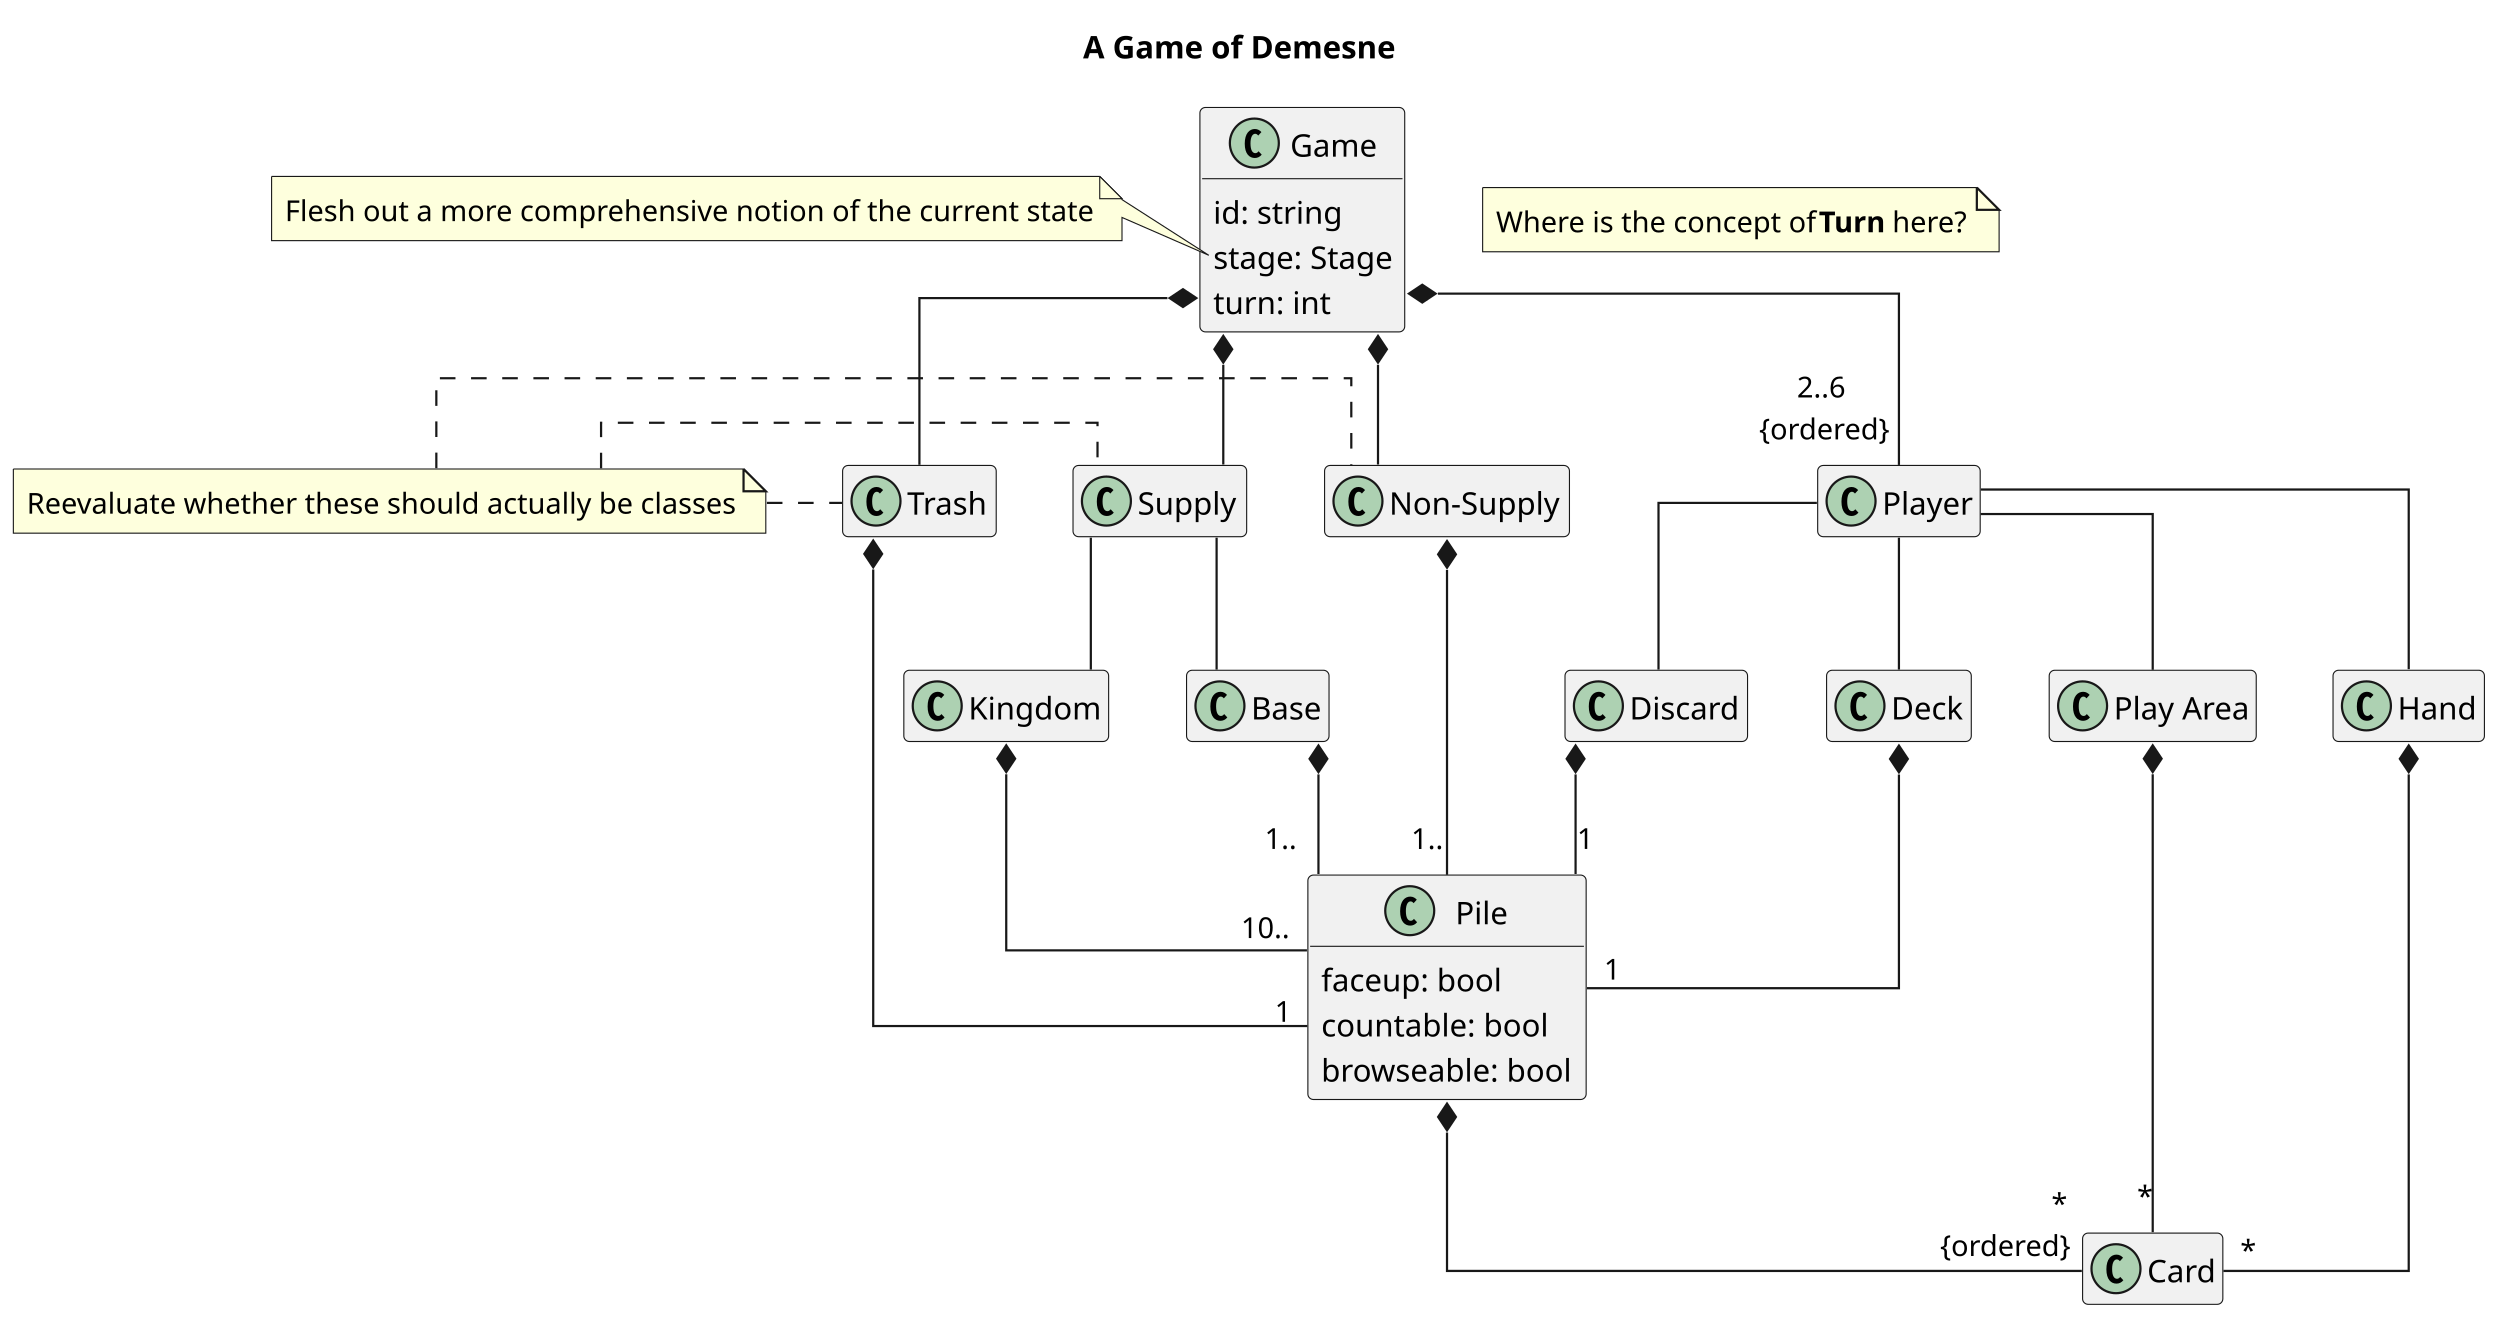
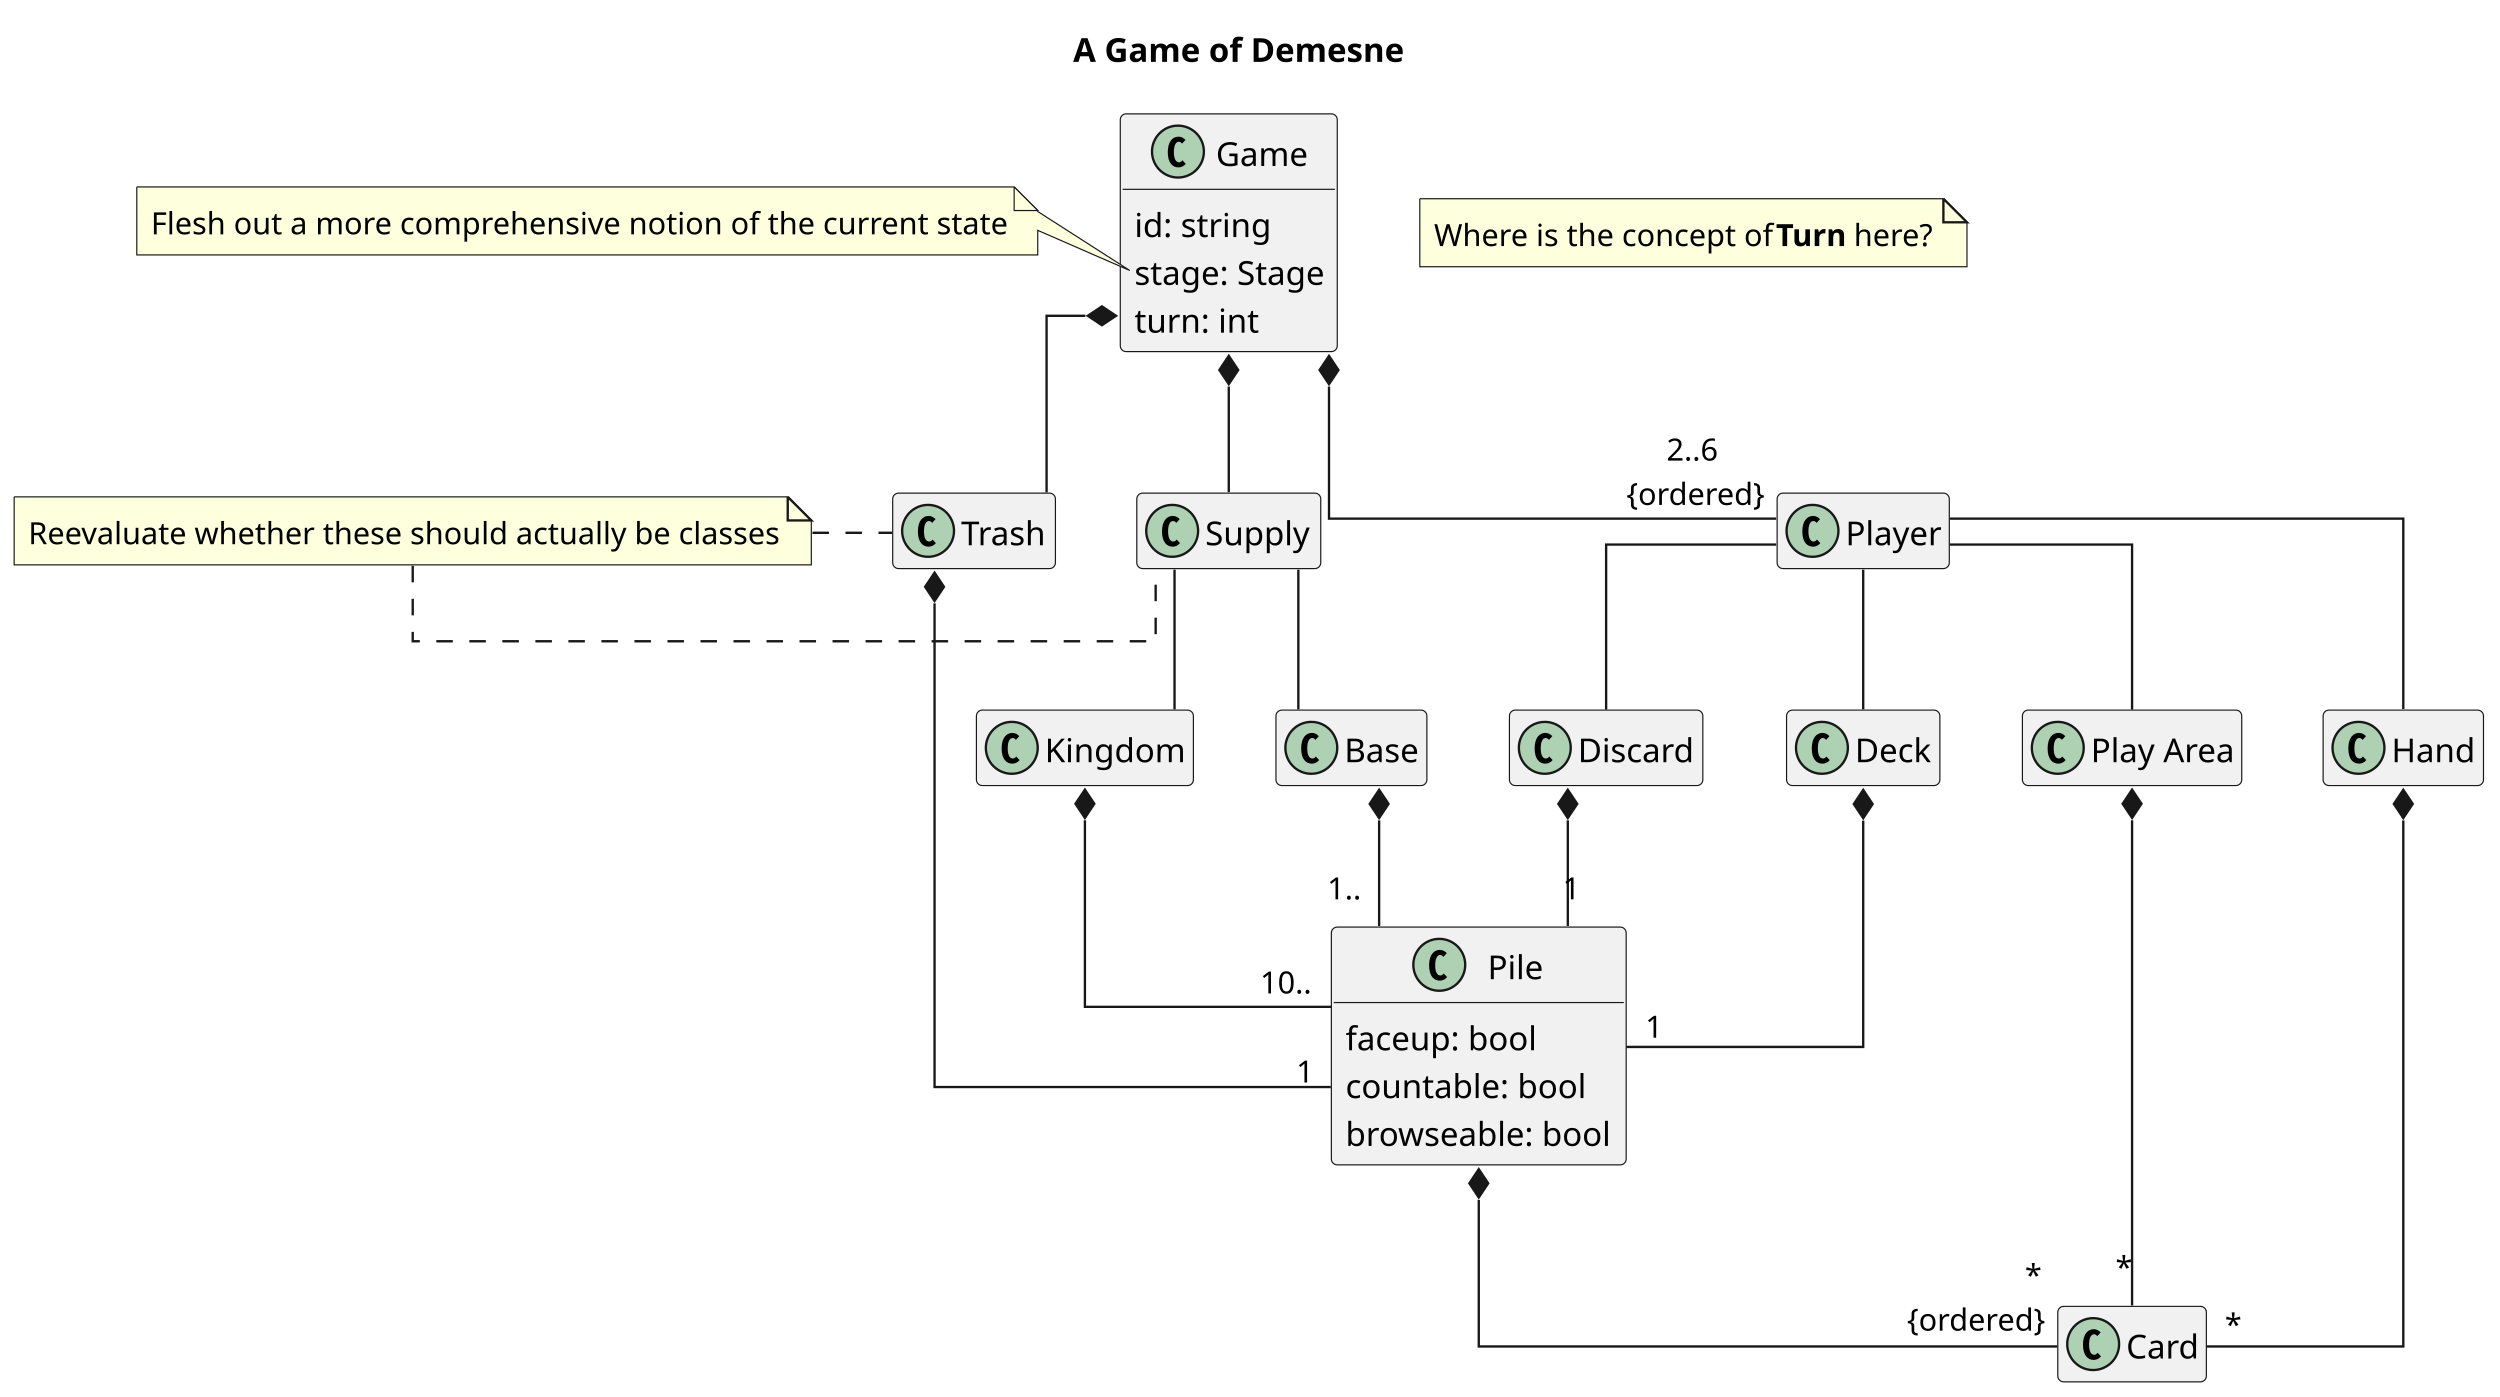
- <svg xmlns="http://www.w3.org/2000/svg" contentStyleType="text/css" height="592px" preserveAspectRatio="none" style="width:1123px;height:592px;background:#FFFFFF;" version="1.1" viewBox="0 0 1123 592" width="1123px" zoomAndPan="magnify">
+ <svg xmlns="http://www.w3.org/2000/svg" contentStyleType="text/css" height="592px" preserveAspectRatio="none" style="width:1060px;height:592px;background:#FFFFFF;" version="1.1" viewBox="0 0 1060 592" width="1060px" zoomAndPan="magnify">
  <defs />
  <g>
-     <text fill="#000000" font-family="sans-serif" font-size="14" font-weight="bold" lengthAdjust="spacing" textLength="136" x="486.5" y="26.24">A Game of Demesne</text>
+     <text fill="#000000" font-family="sans-serif" font-size="14" font-weight="bold" lengthAdjust="spacing" textLength="136" x="455" y="26.24">A Game of Demesne</text>
    <g id="elem_TurnNote">
-       <path d="M666,84.262 L666,113.086 L898,113.086 L898,94.262 L888,84.262 L666,84.262 " fill="#FEFFDD" style="stroke:#181818;stroke-width:0.5;" />
-       <path d="M888,84.262 L888,94.262 L898,94.262 L888,84.262 " fill="#FEFFDD" style="stroke:#181818;stroke-width:1.0;" />
-       <text fill="#000000" font-family="sans-serif" font-size="13" lengthAdjust="spacing" textLength="142" x="672" y="104.342">Where is the concept of</text>
-       <text fill="#000000" font-family="sans-serif" font-size="13" font-weight="bold" lengthAdjust="spacing" textLength="30" x="817" y="104.342">Turn</text>
-       <text fill="#000000" font-family="sans-serif" font-size="13" lengthAdjust="spacing" textLength="33" x="850" y="104.342">here?</text>
+       <path d="M602,84.262 L602,113.086 L834,113.086 L834,94.262 L824,84.262 L602,84.262 " fill="#FEFFDD" style="stroke:#181818;stroke-width:0.5;" />
+       <path d="M824,84.262 L824,94.262 L834,94.262 L824,84.262 " fill="#FEFFDD" style="stroke:#181818;stroke-width:1.0;" />
+       <text fill="#000000" font-family="sans-serif" font-size="13" lengthAdjust="spacing" textLength="142" x="608" y="104.342">Where is the concept of</text>
+       <text fill="#000000" font-family="sans-serif" font-size="13" font-weight="bold" lengthAdjust="spacing" textLength="30" x="753" y="104.342">Turn</text>
+       <text fill="#000000" font-family="sans-serif" font-size="13" lengthAdjust="spacing" textLength="33" x="786" y="104.342">here?</text>
    </g>
    <g id="elem_ClassNote">
      <path d="M6,210.672 L6,239.496 L344,239.496 L344,220.672 L334,210.672 L6,210.672 " fill="#FEFFDD" style="stroke:#181818;stroke-width:0.5;" />
      <path d="M334,210.672 L334,220.672 L344,220.672 L334,210.672 " fill="#FEFFDD" style="stroke:#181818;stroke-width:1.0;" />
      <text fill="#000000" font-family="sans-serif" font-size="13" lengthAdjust="spacing" textLength="317" x="12" y="230.752">Reevaluate whether these should actually be classes</text>
    </g>
    <g id="elem_Game">
-       <rect codeLine="9" fill="#F1F1F1" height="100.816" id="Game" rx="2.5" ry="2.5" style="stroke:#181818;stroke-width:0.5;" width="92" x="539" y="48.272" />
-       <ellipse cx="563.45" cy="64.272" fill="#ADD1B2" rx="11" ry="11" style="stroke:#181818;stroke-width:1.0;" />
-       <path d="M563.684,70.975 C564.841,70.975 565.934,70.491 566.763,69.459 L565.341,67.944 C564.95,68.491 564.481,68.803 563.919,68.803 C562.731,68.803 561.716,67.662 561.716,64.428 C561.716,61.272 562.778,60.1 563.809,60.1 C564.403,60.1 564.778,60.397 565.2,60.897 L566.622,59.334 C565.95,58.584 564.981,57.944 563.7,57.944 C561.278,57.944 559.138,59.913 559.138,64.537 C559.138,69.178 561.278,70.975 563.684,70.975 Z " fill="#000000" />
-       <text fill="#000000" font-family="sans-serif" font-size="14" lengthAdjust="spacing" textLength="39" x="579.55" y="70.376">Game</text>
-       <line style="stroke:#181818;stroke-width:0.5;" x1="540" x2="630" y1="80.272" y2="80.272" />
-       <text fill="#000000" font-family="sans-serif" font-size="14" lengthAdjust="spacing" textLength="58" x="545" y="100.512">id: string</text>
-       <text fill="#000000" font-family="sans-serif" font-size="14" lengthAdjust="spacing" textLength="80" x="545" y="120.784">stage: Stage</text>
-       <text fill="#000000" font-family="sans-serif" font-size="14" lengthAdjust="spacing" textLength="53" x="545" y="141.056">turn: int</text>
+       <rect codeLine="9" fill="#F1F1F1" height="100.816" id="Game" rx="2.5" ry="2.5" style="stroke:#181818;stroke-width:0.5;" width="92" x="475" y="48.272" />
+       <ellipse cx="499.45" cy="64.272" fill="#ADD1B2" rx="11" ry="11" style="stroke:#181818;stroke-width:1.0;" />
+       <path d="M499.684,70.975 C500.841,70.975 501.934,70.491 502.762,69.459 L501.341,67.944 C500.95,68.491 500.481,68.803 499.919,68.803 C498.731,68.803 497.716,67.662 497.716,64.428 C497.716,61.272 498.778,60.1 499.809,60.1 C500.403,60.1 500.778,60.397 501.2,60.897 L502.622,59.334 C501.95,58.584 500.981,57.944 499.7,57.944 C497.278,57.944 495.137,59.913 495.137,64.537 C495.137,69.178 497.278,70.975 499.684,70.975 Z " fill="#000000" />
+       <text fill="#000000" font-family="sans-serif" font-size="14" lengthAdjust="spacing" textLength="39" x="515.55" y="70.376">Game</text>
+       <line style="stroke:#181818;stroke-width:0.5;" x1="476" x2="566" y1="80.272" y2="80.272" />
+       <text fill="#000000" font-family="sans-serif" font-size="14" lengthAdjust="spacing" textLength="58" x="481" y="100.512">id: string</text>
+       <text fill="#000000" font-family="sans-serif" font-size="14" lengthAdjust="spacing" textLength="80" x="481" y="120.784">stage: Stage</text>
+       <text fill="#000000" font-family="sans-serif" font-size="14" lengthAdjust="spacing" textLength="53" x="481" y="141.056">turn: int</text>
    </g>
    <g id="elem_Player">
-       <rect codeLine="15" fill="#F1F1F1" height="32" id="Player" rx="2.5" ry="2.5" style="stroke:#181818;stroke-width:0.5;" width="73" x="816.5" y="209.082" />
-       <ellipse cx="831.5" cy="225.082" fill="#ADD1B2" rx="11" ry="11" style="stroke:#181818;stroke-width:1.0;" />
-       <path d="M831.734,231.785 C832.891,231.785 833.984,231.301 834.812,230.269 L833.391,228.754 C833,229.301 832.531,229.613 831.969,229.613 C830.781,229.613 829.766,228.472 829.766,225.238 C829.766,222.082 830.828,220.91 831.859,220.91 C832.453,220.91 832.828,221.207 833.25,221.707 L834.672,220.144 C834,219.394 833.031,218.754 831.75,218.754 C829.328,218.754 827.188,220.722 827.188,225.347 C827.188,229.988 829.328,231.785 831.734,231.785 Z " fill="#000000" />
-       <text fill="#000000" font-family="sans-serif" font-size="14" lengthAdjust="spacing" textLength="41" x="845.5" y="231.186">Player</text>
+       <rect codeLine="15" fill="#F1F1F1" height="32" id="Player" rx="2.5" ry="2.5" style="stroke:#181818;stroke-width:0.5;" width="73" x="753.5" y="209.082" />
+       <ellipse cx="768.5" cy="225.082" fill="#ADD1B2" rx="11" ry="11" style="stroke:#181818;stroke-width:1.0;" />
+       <path d="M768.734,231.785 C769.891,231.785 770.984,231.301 771.812,230.269 L770.391,228.754 C770,229.301 769.531,229.613 768.969,229.613 C767.781,229.613 766.766,228.472 766.766,225.238 C766.766,222.082 767.828,220.91 768.859,220.91 C769.453,220.91 769.828,221.207 770.25,221.707 L771.672,220.144 C771,219.394 770.031,218.754 768.75,218.754 C766.328,218.754 764.188,220.722 764.188,225.347 C764.188,229.988 766.328,231.785 768.734,231.785 Z " fill="#000000" />
+       <text fill="#000000" font-family="sans-serif" font-size="14" lengthAdjust="spacing" textLength="41" x="782.5" y="231.186">Player</text>
    </g>
    <g id="elem_Pile">
-       <rect codeLine="42" fill="#F1F1F1" height="100.816" id="Pile" rx="2.5" ry="2.5" style="stroke:#181818;stroke-width:0.5;" width="125" x="587.5" y="393.082" />
-       <ellipse cx="633.25" cy="409.082" fill="#ADD1B2" rx="11" ry="11" style="stroke:#181818;stroke-width:1.0;" />
-       <path d="M633.484,415.785 C634.641,415.785 635.734,415.301 636.562,414.269 L635.141,412.754 C634.75,413.301 634.281,413.613 633.719,413.613 C632.531,413.613 631.516,412.473 631.516,409.238 C631.516,406.082 632.578,404.91 633.609,404.91 C634.203,404.91 634.578,405.207 635,405.707 L636.422,404.144 C635.75,403.394 634.781,402.754 633.5,402.754 C631.078,402.754 628.938,404.723 628.938,409.348 C628.938,413.988 631.078,415.785 633.484,415.785 Z " fill="#000000" />
-       <text fill="#000000" font-family="sans-serif" font-size="14" lengthAdjust="spacing" textLength="25" x="653.75" y="415.186">Pile</text>
-       <line style="stroke:#181818;stroke-width:0.5;" x1="588.5" x2="711.5" y1="425.082" y2="425.082" />
-       <text fill="#000000" font-family="sans-serif" font-size="14" lengthAdjust="spacing" textLength="82" x="593.5" y="445.322">faceup: bool</text>
-       <text fill="#000000" font-family="sans-serif" font-size="14" lengthAdjust="spacing" textLength="103" x="593.5" y="465.594">countable: bool</text>
-       <text fill="#000000" font-family="sans-serif" font-size="14" lengthAdjust="spacing" textLength="113" x="593.5" y="485.866">browseable: bool</text>
+       <rect codeLine="42" fill="#F1F1F1" height="100.816" id="Pile" rx="2.5" ry="2.5" style="stroke:#181818;stroke-width:0.5;" width="125" x="564.5" y="393.082" />
+       <ellipse cx="610.25" cy="409.082" fill="#ADD1B2" rx="11" ry="11" style="stroke:#181818;stroke-width:1.0;" />
+       <path d="M610.484,415.785 C611.641,415.785 612.734,415.301 613.562,414.269 L612.141,412.754 C611.75,413.301 611.281,413.613 610.719,413.613 C609.531,413.613 608.516,412.473 608.516,409.238 C608.516,406.082 609.578,404.91 610.609,404.91 C611.203,404.91 611.578,405.207 612,405.707 L613.422,404.144 C612.75,403.394 611.781,402.754 610.5,402.754 C608.078,402.754 605.938,404.723 605.938,409.348 C605.938,413.988 608.078,415.785 610.484,415.785 Z " fill="#000000" />
+       <text fill="#000000" font-family="sans-serif" font-size="14" lengthAdjust="spacing" textLength="25" x="630.75" y="415.186">Pile</text>
+       <line style="stroke:#181818;stroke-width:0.5;" x1="565.5" x2="688.5" y1="425.082" y2="425.082" />
+       <text fill="#000000" font-family="sans-serif" font-size="14" lengthAdjust="spacing" textLength="82" x="570.5" y="445.322">faceup: bool</text>
+       <text fill="#000000" font-family="sans-serif" font-size="14" lengthAdjust="spacing" textLength="103" x="570.5" y="465.594">countable: bool</text>
+       <text fill="#000000" font-family="sans-serif" font-size="14" lengthAdjust="spacing" textLength="113" x="570.5" y="485.866">browseable: bool</text>
    </g>
    <g id="elem_Deck">
-       <rect codeLine="24" fill="#F1F1F1" height="32" id="Deck" rx="2.5" ry="2.5" style="stroke:#181818;stroke-width:0.5;" width="65" x="820.5" y="301.082" />
-       <ellipse cx="835.5" cy="317.082" fill="#ADD1B2" rx="11" ry="11" style="stroke:#181818;stroke-width:1.0;" />
-       <path d="M835.734,323.785 C836.891,323.785 837.984,323.301 838.812,322.269 L837.391,320.754 C837,321.301 836.531,321.613 835.969,321.613 C834.781,321.613 833.766,320.473 833.766,317.238 C833.766,314.082 834.828,312.91 835.859,312.91 C836.453,312.91 836.828,313.207 837.25,313.707 L838.672,312.144 C838,311.394 837.031,310.754 835.75,310.754 C833.328,310.754 831.188,312.723 831.188,317.348 C831.188,321.988 833.328,323.785 835.734,323.785 Z " fill="#000000" />
-       <text fill="#000000" font-family="sans-serif" font-size="14" lengthAdjust="spacing" textLength="33" x="849.5" y="323.186">Deck</text>
+       <rect codeLine="24" fill="#F1F1F1" height="32" id="Deck" rx="2.5" ry="2.5" style="stroke:#181818;stroke-width:0.5;" width="65" x="757.5" y="301.082" />
+       <ellipse cx="772.5" cy="317.082" fill="#ADD1B2" rx="11" ry="11" style="stroke:#181818;stroke-width:1.0;" />
+       <path d="M772.734,323.785 C773.891,323.785 774.984,323.301 775.812,322.269 L774.391,320.754 C774,321.301 773.531,321.613 772.969,321.613 C771.781,321.613 770.766,320.473 770.766,317.238 C770.766,314.082 771.828,312.91 772.859,312.91 C773.453,312.91 773.828,313.207 774.25,313.707 L775.672,312.144 C775,311.394 774.031,310.754 772.75,310.754 C770.328,310.754 768.188,312.723 768.188,317.348 C768.188,321.988 770.328,323.785 772.734,323.785 Z " fill="#000000" />
+       <text fill="#000000" font-family="sans-serif" font-size="14" lengthAdjust="spacing" textLength="33" x="786.5" y="323.186">Deck</text>
    </g>
    <g id="elem_Discard">
-       <rect codeLine="25" fill="#F1F1F1" height="32" id="Discard" rx="2.5" ry="2.5" style="stroke:#181818;stroke-width:0.5;" width="82" x="703" y="301.082" />
-       <ellipse cx="718" cy="317.082" fill="#ADD1B2" rx="11" ry="11" style="stroke:#181818;stroke-width:1.0;" />
-       <path d="M718.234,323.785 C719.391,323.785 720.484,323.301 721.312,322.269 L719.891,320.754 C719.5,321.301 719.031,321.613 718.469,321.613 C717.281,321.613 716.266,320.473 716.266,317.238 C716.266,314.082 717.328,312.91 718.359,312.91 C718.953,312.91 719.328,313.207 719.75,313.707 L721.172,312.144 C720.5,311.394 719.531,310.754 718.25,310.754 C715.828,310.754 713.688,312.723 713.688,317.348 C713.688,321.988 715.828,323.785 718.234,323.785 Z " fill="#000000" />
-       <text fill="#000000" font-family="sans-serif" font-size="14" lengthAdjust="spacing" textLength="50" x="732" y="323.186">Discard</text>
+       <rect codeLine="25" fill="#F1F1F1" height="32" id="Discard" rx="2.5" ry="2.5" style="stroke:#181818;stroke-width:0.5;" width="82" x="640" y="301.082" />
+       <ellipse cx="655" cy="317.082" fill="#ADD1B2" rx="11" ry="11" style="stroke:#181818;stroke-width:1.0;" />
+       <path d="M655.234,323.785 C656.391,323.785 657.484,323.301 658.312,322.269 L656.891,320.754 C656.5,321.301 656.031,321.613 655.469,321.613 C654.281,321.613 653.266,320.473 653.266,317.238 C653.266,314.082 654.328,312.91 655.359,312.91 C655.953,312.91 656.328,313.207 656.75,313.707 L658.172,312.144 C657.5,311.394 656.531,310.754 655.25,310.754 C652.828,310.754 650.688,312.723 650.688,317.348 C650.688,321.988 652.828,323.785 655.234,323.785 Z " fill="#000000" />
+       <text fill="#000000" font-family="sans-serif" font-size="14" lengthAdjust="spacing" textLength="50" x="669" y="323.186">Discard</text>
    </g>
    <g id="elem_Play Area">
-       <rect codeLine="26" fill="#F1F1F1" height="32" id="Play Area" rx="2.5" ry="2.5" style="stroke:#181818;stroke-width:0.5;" width="93" x="920.5" y="301.082" />
-       <ellipse cx="935.5" cy="317.082" fill="#ADD1B2" rx="11" ry="11" style="stroke:#181818;stroke-width:1.0;" />
-       <path d="M935.734,323.785 C936.891,323.785 937.984,323.301 938.812,322.269 L937.391,320.754 C937,321.301 936.531,321.613 935.969,321.613 C934.781,321.613 933.766,320.473 933.766,317.238 C933.766,314.082 934.828,312.91 935.859,312.91 C936.453,312.91 936.828,313.207 937.25,313.707 L938.672,312.144 C938,311.394 937.031,310.754 935.75,310.754 C933.328,310.754 931.188,312.723 931.188,317.348 C931.188,321.988 933.328,323.785 935.734,323.785 Z " fill="#000000" />
-       <text fill="#000000" font-family="sans-serif" font-size="14" lengthAdjust="spacing" textLength="61" x="949.5" y="323.186">Play Area</text>
+       <rect codeLine="26" fill="#F1F1F1" height="32" id="Play Area" rx="2.5" ry="2.5" style="stroke:#181818;stroke-width:0.5;" width="93" x="857.5" y="301.082" />
+       <ellipse cx="872.5" cy="317.082" fill="#ADD1B2" rx="11" ry="11" style="stroke:#181818;stroke-width:1.0;" />
+       <path d="M872.734,323.785 C873.891,323.785 874.984,323.301 875.812,322.269 L874.391,320.754 C874,321.301 873.531,321.613 872.969,321.613 C871.781,321.613 870.766,320.473 870.766,317.238 C870.766,314.082 871.828,312.91 872.859,312.91 C873.453,312.91 873.828,313.207 874.25,313.707 L875.672,312.144 C875,311.394 874.031,310.754 872.75,310.754 C870.328,310.754 868.188,312.723 868.188,317.348 C868.188,321.988 870.328,323.785 872.734,323.785 Z " fill="#000000" />
+       <text fill="#000000" font-family="sans-serif" font-size="14" lengthAdjust="spacing" textLength="61" x="886.5" y="323.186">Play Area</text>
    </g>
    <g id="elem_Hand">
-       <rect codeLine="27" fill="#F1F1F1" height="32" id="Hand" rx="2.5" ry="2.5" style="stroke:#181818;stroke-width:0.5;" width="68" x="1048" y="301.082" />
-       <ellipse cx="1063" cy="317.082" fill="#ADD1B2" rx="11" ry="11" style="stroke:#181818;stroke-width:1.0;" />
-       <path d="M1063.234,323.785 C1064.391,323.785 1065.484,323.301 1066.312,322.269 L1064.891,320.754 C1064.5,321.301 1064.031,321.613 1063.469,321.613 C1062.281,321.613 1061.266,320.473 1061.266,317.238 C1061.266,314.082 1062.328,312.91 1063.359,312.91 C1063.953,312.91 1064.328,313.207 1064.75,313.707 L1066.172,312.144 C1065.5,311.394 1064.531,310.754 1063.25,310.754 C1060.828,310.754 1058.688,312.723 1058.688,317.348 C1058.688,321.988 1060.828,323.785 1063.234,323.785 Z " fill="#000000" />
-       <text fill="#000000" font-family="sans-serif" font-size="14" lengthAdjust="spacing" textLength="36" x="1077" y="323.186">Hand</text>
+       <rect codeLine="27" fill="#F1F1F1" height="32" id="Hand" rx="2.5" ry="2.5" style="stroke:#181818;stroke-width:0.5;" width="68" x="985" y="301.082" />
+       <ellipse cx="1000" cy="317.082" fill="#ADD1B2" rx="11" ry="11" style="stroke:#181818;stroke-width:1.0;" />
+       <path d="M1000.234,323.785 C1001.391,323.785 1002.484,323.301 1003.312,322.269 L1001.891,320.754 C1001.5,321.301 1001.031,321.613 1000.469,321.613 C999.281,321.613 998.266,320.473 998.266,317.238 C998.266,314.082 999.328,312.91 1000.359,312.91 C1000.953,312.91 1001.328,313.207 1001.75,313.707 L1003.172,312.144 C1002.5,311.394 1001.531,310.754 1000.25,310.754 C997.828,310.754 995.688,312.723 995.688,317.348 C995.688,321.988 997.828,323.785 1000.234,323.785 Z " fill="#000000" />
+       <text fill="#000000" font-family="sans-serif" font-size="14" lengthAdjust="spacing" textLength="36" x="1014" y="323.186">Hand</text>
    </g>
    <g id="elem_Supply">
      <rect codeLine="31" fill="#F1F1F1" height="32" id="Supply" rx="2.5" ry="2.5" style="stroke:#181818;stroke-width:0.5;" width="78" x="482" y="209.082" />
      <ellipse cx="497" cy="225.082" fill="#ADD1B2" rx="11" ry="11" style="stroke:#181818;stroke-width:1.0;" />
      <path d="M497.234,231.785 C498.391,231.785 499.484,231.301 500.312,230.269 L498.891,228.754 C498.5,229.301 498.031,229.613 497.469,229.613 C496.281,229.613 495.266,228.472 495.266,225.238 C495.266,222.082 496.328,220.91 497.359,220.91 C497.953,220.91 498.328,221.207 498.75,221.707 L500.172,220.144 C499.5,219.394 498.531,218.754 497.25,218.754 C494.828,218.754 492.688,220.722 492.688,225.347 C492.688,229.988 494.828,231.785 497.234,231.785 Z " fill="#000000" />
      <text fill="#000000" font-family="sans-serif" font-size="14" lengthAdjust="spacing" textLength="46" x="511" y="231.186">Supply</text>
    </g>
-     <g id="elem_Non-Supply">
-       <rect codeLine="32" fill="#F1F1F1" height="32" id="Non-Supply" rx="2.5" ry="2.5" style="stroke:#181818;stroke-width:0.5;" width="110" x="595" y="209.082" />
-       <ellipse cx="610" cy="225.082" fill="#ADD1B2" rx="11" ry="11" style="stroke:#181818;stroke-width:1.0;" />
-       <path d="M610.234,231.785 C611.391,231.785 612.484,231.301 613.312,230.269 L611.891,228.754 C611.5,229.301 611.031,229.613 610.469,229.613 C609.281,229.613 608.266,228.472 608.266,225.238 C608.266,222.082 609.328,220.91 610.359,220.91 C610.953,220.91 611.328,221.207 611.75,221.707 L613.172,220.144 C612.5,219.394 611.531,218.754 610.25,218.754 C607.828,218.754 605.688,220.722 605.688,225.347 C605.688,229.988 607.828,231.785 610.234,231.785 Z " fill="#000000" />
-       <text fill="#000000" font-family="sans-serif" font-size="14" lengthAdjust="spacing" textLength="78" x="624" y="231.186">Non-Supply</text>
+     <g id="elem_Base">
+       <rect codeLine="37" fill="#F1F1F1" height="32" id="Base" rx="2.5" ry="2.5" style="stroke:#181818;stroke-width:0.5;" width="64" x="541" y="301.082" />
+       <ellipse cx="556" cy="317.082" fill="#ADD1B2" rx="11" ry="11" style="stroke:#181818;stroke-width:1.0;" />
+       <path d="M556.234,323.785 C557.391,323.785 558.484,323.301 559.312,322.269 L557.891,320.754 C557.5,321.301 557.031,321.613 556.469,321.613 C555.281,321.613 554.266,320.473 554.266,317.238 C554.266,314.082 555.328,312.91 556.359,312.91 C556.953,312.91 557.328,313.207 557.75,313.707 L559.172,312.144 C558.5,311.394 557.531,310.754 556.25,310.754 C553.828,310.754 551.688,312.723 551.688,317.348 C551.688,321.988 553.828,323.785 556.234,323.785 Z " fill="#000000" />
+       <text fill="#000000" font-family="sans-serif" font-size="14" lengthAdjust="spacing" textLength="32" x="570" y="323.186">Base</text>
    </g>
+     <g id="elem_Kingdom">
+       <rect codeLine="38" fill="#F1F1F1" height="32" id="Kingdom" rx="2.5" ry="2.5" style="stroke:#181818;stroke-width:0.5;" width="92" x="414" y="301.082" />
+       <ellipse cx="429" cy="317.082" fill="#ADD1B2" rx="11" ry="11" style="stroke:#181818;stroke-width:1.0;" />
+       <path d="M429.234,323.785 C430.391,323.785 431.484,323.301 432.312,322.269 L430.891,320.754 C430.5,321.301 430.031,321.613 429.469,321.613 C428.281,321.613 427.266,320.473 427.266,317.238 C427.266,314.082 428.328,312.91 429.359,312.91 C429.953,312.91 430.328,313.207 430.75,313.707 L432.172,312.144 C431.5,311.394 430.531,310.754 429.25,310.754 C426.828,310.754 424.688,312.723 424.688,317.348 C424.688,321.988 426.828,323.785 429.234,323.785 Z " fill="#000000" />
+       <text fill="#000000" font-family="sans-serif" font-size="14" lengthAdjust="spacing" textLength="60" x="443" y="323.186">Kingdom</text>
+     </g>
+     <g id="elem_Card">
+       <rect codeLine="43" fill="#F1F1F1" height="32" id="Card" rx="2.5" ry="2.5" style="stroke:#181818;stroke-width:0.5;" width="63" x="872.5" y="553.902" />
+       <ellipse cx="887.5" cy="569.902" fill="#ADD1B2" rx="11" ry="11" style="stroke:#181818;stroke-width:1.0;" />
+       <path d="M887.734,576.605 C888.891,576.605 889.984,576.121 890.812,575.089 L889.391,573.574 C889,574.121 888.531,574.433 887.969,574.433 C886.781,574.433 885.766,573.293 885.766,570.058 C885.766,566.902 886.828,565.73 887.859,565.73 C888.453,565.73 888.828,566.027 889.25,566.527 L890.672,564.964 C890,564.214 889.031,563.574 887.75,563.574 C885.328,563.574 883.188,565.543 883.188,570.168 C883.188,574.808 885.328,576.605 887.734,576.605 Z " fill="#000000" />
+       <text fill="#000000" font-family="sans-serif" font-size="14" lengthAdjust="spacing" textLength="31" x="901.5" y="576.006">Card</text>
+     </g>
+     <path d="M58,79.262 L58,108.086 A0,0 0 0 0 58,108.086 L440,108.086 A0,0 0 0 0 440,108.086 L440,97.674 L479,114.68 L440,89.674 L440,89.262 L430,79.262 L58,79.262 A0,0 0 0 0 58,79.262 " fill="#FEFFDD" style="stroke:#181818;stroke-width:0.5;" />
+     <path d="M430,79.262 L430,89.262 L440,89.262 L430,79.262 " fill="#FEFFDD" style="stroke:#181818;stroke-width:0.5;" />
+     <text fill="#000000" font-family="sans-serif" font-size="13" lengthAdjust="spacing" textLength="361" x="64" y="99.342">Flesh out a more comprehensive notion of the current state</text>
    <g id="elem_Trash">
-       <rect codeLine="33" fill="#F1F1F1" height="32" id="Trash" rx="2.5" ry="2.5" style="stroke:#181818;stroke-width:0.5;" width="69" x="378.5" y="209.082" />
+       <rect fill="#F1F1F1" height="32" id="Trash" rx="2.5" ry="2.5" style="stroke:#181818;stroke-width:0.5;" width="69" x="378.5" y="209.082" />
      <ellipse cx="393.5" cy="225.082" fill="#ADD1B2" rx="11" ry="11" style="stroke:#181818;stroke-width:1.0;" />
      <path d="M393.734,231.785 C394.891,231.785 395.984,231.301 396.812,230.269 L395.391,228.754 C395,229.301 394.531,229.613 393.969,229.613 C392.781,229.613 391.766,228.472 391.766,225.238 C391.766,222.082 392.828,220.91 393.859,220.91 C394.453,220.91 394.828,221.207 395.25,221.707 L396.672,220.144 C396,219.394 395.031,218.754 393.75,218.754 C391.328,218.754 389.188,220.722 389.188,225.347 C389.188,229.988 391.328,231.785 393.734,231.785 Z " fill="#000000" />
      <text fill="#000000" font-family="sans-serif" font-size="14" lengthAdjust="spacing" textLength="37" x="407.5" y="231.186">Trash</text>
    </g>
-     <g id="elem_Base">
-       <rect codeLine="37" fill="#F1F1F1" height="32" id="Base" rx="2.5" ry="2.5" style="stroke:#181818;stroke-width:0.5;" width="64" x="533" y="301.082" />
-       <ellipse cx="548" cy="317.082" fill="#ADD1B2" rx="11" ry="11" style="stroke:#181818;stroke-width:1.0;" />
-       <path d="M548.234,323.785 C549.391,323.785 550.484,323.301 551.312,322.269 L549.891,320.754 C549.5,321.301 549.031,321.613 548.469,321.613 C547.281,321.613 546.266,320.473 546.266,317.238 C546.266,314.082 547.328,312.91 548.359,312.91 C548.953,312.91 549.328,313.207 549.75,313.707 L551.172,312.144 C550.5,311.394 549.531,310.754 548.25,310.754 C545.828,310.754 543.688,312.723 543.688,317.348 C543.688,321.988 545.828,323.785 548.234,323.785 Z " fill="#000000" />
-       <text fill="#000000" font-family="sans-serif" font-size="14" lengthAdjust="spacing" textLength="32" x="562" y="323.186">Base</text>
-     </g>
-     <g id="elem_Kingdom">
-       <rect codeLine="38" fill="#F1F1F1" height="32" id="Kingdom" rx="2.5" ry="2.5" style="stroke:#181818;stroke-width:0.5;" width="92" x="406" y="301.082" />
-       <ellipse cx="421" cy="317.082" fill="#ADD1B2" rx="11" ry="11" style="stroke:#181818;stroke-width:1.0;" />
-       <path d="M421.234,323.785 C422.391,323.785 423.484,323.301 424.312,322.269 L422.891,320.754 C422.5,321.301 422.031,321.613 421.469,321.613 C420.281,321.613 419.266,320.473 419.266,317.238 C419.266,314.082 420.328,312.91 421.359,312.91 C421.953,312.91 422.328,313.207 422.75,313.707 L424.172,312.144 C423.5,311.394 422.531,310.754 421.25,310.754 C418.828,310.754 416.688,312.723 416.688,317.348 C416.688,321.988 418.828,323.785 421.234,323.785 Z " fill="#000000" />
-       <text fill="#000000" font-family="sans-serif" font-size="14" lengthAdjust="spacing" textLength="60" x="435" y="323.186">Kingdom</text>
-     </g>
-     <g id="elem_Card">
-       <rect codeLine="43" fill="#F1F1F1" height="32" id="Card" rx="2.5" ry="2.5" style="stroke:#181818;stroke-width:0.5;" width="63" x="935.5" y="553.902" />
-       <ellipse cx="950.5" cy="569.902" fill="#ADD1B2" rx="11" ry="11" style="stroke:#181818;stroke-width:1.0;" />
-       <path d="M950.734,576.605 C951.891,576.605 952.984,576.121 953.812,575.089 L952.391,573.574 C952,574.121 951.531,574.433 950.969,574.433 C949.781,574.433 948.766,573.293 948.766,570.058 C948.766,566.902 949.828,565.73 950.859,565.73 C951.453,565.73 951.828,566.027 952.25,566.527 L953.672,564.964 C953,564.214 952.031,563.574 950.75,563.574 C948.328,563.574 946.188,565.543 946.188,570.168 C946.188,574.808 948.328,576.605 950.734,576.605 Z " fill="#000000" />
-       <text fill="#000000" font-family="sans-serif" font-size="14" lengthAdjust="spacing" textLength="31" x="964.5" y="576.006">Card</text>
-     </g>
-     <path d="M122,79.262 L122,108.086 A0,0 0 0 0 122,108.086 L504,108.086 A0,0 0 0 0 504,108.086 L504,97.674 L543,114.68 L504,89.674 L504,89.262 L494,79.262 L122,79.262 A0,0 0 0 0 122,79.262 " fill="#FEFFDD" style="stroke:#181818;stroke-width:0.5;" />
-     <path d="M494,79.262 L494,89.262 L504,89.262 L494,79.262 " fill="#FEFFDD" style="stroke:#181818;stroke-width:0.5;" />
-     <text fill="#000000" font-family="sans-serif" font-size="13" lengthAdjust="spacing" textLength="361" x="128" y="99.342">Flesh out a more comprehensive notion of the current state</text>
    <g id="link_Game_Supply">
-       <path codeLine="50" d="M549.5,163.882 C549.5,163.882 549.5,208.682 549.5,208.682 " fill="none" id="Game-backto-Supply" style="stroke:#181818;stroke-width:1.0;" />
-       <polygon fill="#181818" points="549.5,150.882,545.5,156.882,549.5,162.882,553.5,156.882,549.5,150.882" style="stroke:#181818;stroke-width:1.0;" />
-     </g>
-     <g id="link_Game_Non-Supply">
-       <path codeLine="51" d="M619,163.882 C619,163.882 619,208.682 619,208.682 " fill="none" id="Game-backto-Non-Supply" style="stroke:#181818;stroke-width:1.0;" />
-       <polygon fill="#181818" points="619,150.882,615,156.882,619,162.882,623,156.882,619,150.882" style="stroke:#181818;stroke-width:1.0;" />
+       <path codeLine="50" d="M521,163.882 C521,163.882 521,208.682 521,208.682 " fill="none" id="Game-backto-Supply" style="stroke:#181818;stroke-width:1.0;" />
+       <polygon fill="#181818" points="521,150.882,517,156.882,521,162.882,525,156.882,521,150.882" style="stroke:#181818;stroke-width:1.0;" />
    </g>
    <g id="link_Game_Trash">
-       <path codeLine="52" d="M524.39,133.902 C524.39,133.902 413,133.902 413,133.902 C413,133.902 413,182.552 413,208.782 " fill="none" id="Game-backto-Trash" style="stroke:#181818;stroke-width:1.0;" />
-       <polygon fill="#181818" points="537.39,133.902,531.39,129.902,525.39,133.902,531.39,137.902,537.39,133.902" style="stroke:#181818;stroke-width:1.0;" />
+       <path codeLine="51" d="M460.21,133.902 C460.21,133.902 443.75,133.902 443.75,133.902 C443.75,133.902 443.75,182.552 443.75,208.782 " fill="none" id="Game-backto-Trash" style="stroke:#181818;stroke-width:1.0;" />
+       <polygon fill="#181818" points="473.21,133.902,467.21,129.902,461.21,133.902,467.21,137.902,473.21,133.902" style="stroke:#181818;stroke-width:1.0;" />
    </g>
    <g id="link_Game_Player">
-       <path codeLine="53" d="M645.89,131.902 C645.89,131.902 853,131.902 853,131.902 C853,131.902 853,182.152 853,208.852 " fill="none" id="Game-backto-Player" style="stroke:#181818;stroke-width:1.0;" />
-       <polygon fill="#181818" points="632.89,131.902,638.89,135.902,644.89,131.902,638.89,127.902,632.89,131.902" style="stroke:#181818;stroke-width:1.0;" />
-       <text fill="#000000" font-family="sans-serif" font-size="13" lengthAdjust="spacing" textLength="22" x="807.175" y="178.546">2..6</text>
-       <text fill="#000000" font-family="sans-serif" font-size="13" lengthAdjust="spacing" textLength="56" x="790.175" y="197.369">{ordered}</text>
+       <path codeLine="53" d="M563.5,163.902 C563.5,163.902 563.5,219.902 563.5,219.902 C563.5,219.902 688.92,219.902 753.1,219.902 " fill="none" id="Game-backto-Player" style="stroke:#181818;stroke-width:1.0;" />
+       <polygon fill="#181818" points="563.5,150.902,559.5,156.902,563.5,162.902,567.5,156.902,563.5,150.902" style="stroke:#181818;stroke-width:1.0;" />
+       <text fill="#000000" font-family="sans-serif" font-size="13" lengthAdjust="spacing" textLength="22" x="706.596" y="195.281">2..6</text>
+       <text fill="#000000" font-family="sans-serif" font-size="13" lengthAdjust="spacing" textLength="56" x="689.596" y="214.105">{ordered}</text>
    </g>
    <g id="link_Player_Play Area">
-       <path codeLine="55" d="M889.7,230.902 C923.02,230.902 967,230.902 967,230.902 C967,230.902 967,275.912 967,300.872 " fill="none" id="Player-Play Area" style="stroke:#181818;stroke-width:1.0;" />
+       <path codeLine="55" d="M826.7,230.902 C860.02,230.902 904,230.902 904,230.902 C904,230.902 904,275.912 904,300.872 " fill="none" id="Player-Play Area" style="stroke:#181818;stroke-width:1.0;" />
    </g>
    <g id="link_Player_Hand">
-       <path codeLine="56" d="M889.79,219.902 C954.53,219.902 1082,219.902 1082,219.902 C1082,219.902 1082,272.872 1082,300.602 " fill="none" id="Player-Hand" style="stroke:#181818;stroke-width:1.0;" />
+       <path codeLine="56" d="M826.79,219.902 C891.53,219.902 1019,219.902 1019,219.902 C1019,219.902 1019,272.872 1019,300.602 " fill="none" id="Player-Hand" style="stroke:#181818;stroke-width:1.0;" />
    </g>
    <g id="link_Player_Deck">
-       <path codeLine="57" d="M853,241.532 C853,258.282 853,284.082 853,300.782 " fill="none" id="Player-Deck" style="stroke:#181818;stroke-width:1.0;" />
+       <path codeLine="57" d="M790,241.532 C790,258.282 790,284.082 790,300.782 " fill="none" id="Player-Deck" style="stroke:#181818;stroke-width:1.0;" />
    </g>
    <g id="link_Player_Discard">
-       <path codeLine="58" d="M816.13,225.902 C784.85,225.902 745,225.902 745,225.902 C745,225.902 745,274.552 745,300.782 " fill="none" id="Player-Discard" style="stroke:#181818;stroke-width:1.0;" />
+       <path codeLine="58" d="M753.1,230.902 C721.48,230.902 681,230.902 681,230.902 C681,230.902 681,275.912 681,300.872 " fill="none" id="Player-Discard" style="stroke:#181818;stroke-width:1.0;" />
    </g>
    <g id="link_Deck_Pile">
-       <path codeLine="60" d="M853,347.922 C853,347.922 853,443.902 853,443.902 C853,443.902 772.46,443.902 712.84,443.902 " fill="none" id="Deck-backto-Pile" style="stroke:#181818;stroke-width:1.0;" />
-       <polygon fill="#181818" points="853,334.922,849,340.922,853,346.922,857,340.922,853,334.922" style="stroke:#181818;stroke-width:1.0;" />
-       <text fill="#000000" font-family="sans-serif" font-size="13" lengthAdjust="spacing" textLength="7" x="720.511" y="440.037">1</text>
+       <path codeLine="60" d="M790,347.922 C790,347.922 790,443.902 790,443.902 C790,443.902 735.52,443.902 689.55,443.902 " fill="none" id="Deck-backto-Pile" style="stroke:#181818;stroke-width:1.0;" />
+       <polygon fill="#181818" points="790,334.922,786,340.922,790,346.922,794,340.922,790,334.922" style="stroke:#181818;stroke-width:1.0;" />
+       <text fill="#000000" font-family="sans-serif" font-size="13" lengthAdjust="spacing" textLength="7" x="697.6" y="439.986">1</text>
    </g>
    <g id="link_Discard_Pile">
-       <path codeLine="61" d="M707.75,347.862 C707.75,347.862 707.75,392.612 707.75,392.612 " fill="none" id="Discard-backto-Pile" style="stroke:#181818;stroke-width:1.0;" />
-       <polygon fill="#181818" points="707.75,334.862,703.75,340.862,707.75,346.862,711.75,340.862,707.75,334.862" style="stroke:#181818;stroke-width:1.0;" />
-       <text fill="#000000" font-family="sans-serif" font-size="13" lengthAdjust="spacing" textLength="7" x="708.379" y="381.329">1</text>
+       <path codeLine="61" d="M664.75,347.862 C664.75,347.862 664.75,392.612 664.75,392.612 " fill="none" id="Discard-backto-Pile" style="stroke:#181818;stroke-width:1.0;" />
+       <polygon fill="#181818" points="664.75,334.862,660.75,340.862,664.75,346.862,668.75,340.862,664.75,334.862" style="stroke:#181818;stroke-width:1.0;" />
+       <text fill="#000000" font-family="sans-serif" font-size="13" lengthAdjust="spacing" textLength="7" x="662.566" y="381.329">1</text>
    </g>
    <g id="link_ClassNote_Trash">
      <path codeLine="63" d="M344.48,225.902 C356.85,225.902 368.32,225.902 378.21,225.902 " fill="none" id="ClassNote-Trash" style="stroke:#181818;stroke-width:1.0;stroke-dasharray:7.0,7.0;" />
    </g>
    <g id="link_ClassNote_Supply">
-       <path codeLine="64" d="M270,210.372 C270,200.732 270,189.902 270,189.902 C270,189.902 493,189.902 493,189.902 C493,189.902 493,199.542 493,208.732 " fill="none" id="ClassNote-Supply" style="stroke:#181818;stroke-width:1.0;stroke-dasharray:7.0,7.0;" />
-     </g>
-     <g id="link_ClassNote_Non-Supply">
-       <path codeLine="65" d="M196,210.302 C196,193.952 196,169.902 196,169.902 C196,169.902 607,169.902 607,169.902 C607,169.902 607,192.552 607,208.832 " fill="none" id="ClassNote-Non-Supply" style="stroke:#181818;stroke-width:1.0;stroke-dasharray:7.0,7.0;" />
+       <path codeLine="64" d="M175,239.902 C175,253.612 175,271.902 175,271.902 C175,271.902 490,271.902 490,271.902 C490,271.902 490,254.962 490,241.462 " fill="none" id="ClassNote-Supply" style="stroke:#181818;stroke-width:1.0;stroke-dasharray:7.0,7.0;" />
    </g>
    <g id="link_Supply_Base">
-       <path codeLine="67" d="M546.5,241.532 C546.5,258.282 546.5,284.082 546.5,300.782 " fill="none" id="Supply-Base" style="stroke:#181818;stroke-width:1.0;" />
+       <path codeLine="67" d="M550.5,241.532 C550.5,258.282 550.5,284.082 550.5,300.782 " fill="none" id="Supply-Base" style="stroke:#181818;stroke-width:1.0;" />
    </g>
    <g id="link_Supply_Kingdom">
-       <path codeLine="68" d="M490,241.532 C490,258.282 490,284.082 490,300.782 " fill="none" id="Supply-Kingdom" style="stroke:#181818;stroke-width:1.0;" />
+       <path codeLine="68" d="M498,241.532 C498,258.282 498,284.082 498,300.782 " fill="none" id="Supply-Kingdom" style="stroke:#181818;stroke-width:1.0;" />
    </g>
    <g id="link_Base_Pile">
-       <path codeLine="70" d="M592.25,347.862 C592.25,347.862 592.25,392.612 592.25,392.612 " fill="none" id="Base-backto-Pile" style="stroke:#181818;stroke-width:1.0;" />
-       <polygon fill="#181818" points="592.25,334.862,588.25,340.862,592.25,346.862,596.25,340.862,592.25,334.862" style="stroke:#181818;stroke-width:1.0;" />
-       <text fill="#000000" font-family="sans-serif" font-size="13" lengthAdjust="spacing" textLength="15" x="568.074" y="381.329">1..</text>
+       <path codeLine="70" d="M584.75,347.862 C584.75,347.862 584.75,392.612 584.75,392.612 " fill="none" id="Base-backto-Pile" style="stroke:#181818;stroke-width:1.0;" />
+       <polygon fill="#181818" points="584.75,334.862,580.75,340.862,584.75,346.862,588.75,340.862,584.75,334.862" style="stroke:#181818;stroke-width:1.0;" />
+       <text fill="#000000" font-family="sans-serif" font-size="13" lengthAdjust="spacing" textLength="15" x="562.754" y="381.329">1..</text>
    </g>
    <g id="link_Kingdom_Pile">
-       <path codeLine="71" d="M452,347.802 C452,347.802 452,426.902 452,426.902 C452,426.902 529.1,426.902 587.08,426.902 " fill="none" id="Kingdom-backto-Pile" style="stroke:#181818;stroke-width:1.0;" />
-       <polygon fill="#181818" points="452,334.802,448,340.802,452,346.802,456,340.802,452,334.802" style="stroke:#181818;stroke-width:1.0;" />
-       <text fill="#000000" font-family="sans-serif" font-size="13" lengthAdjust="spacing" textLength="22" x="557.457" y="421.386">10..</text>
-     </g>
-     <g id="link_Non-Supply_Pile">
-       <path codeLine="72" d="M650,256.012 C650,256.012 650,392.972 650,392.972 " fill="none" id="Non-Supply-backto-Pile" style="stroke:#181818;stroke-width:1.0;" />
-       <polygon fill="#181818" points="650,243.012,646,249.012,650,255.012,654,249.012,650,243.012" style="stroke:#181818;stroke-width:1.0;" />
-       <text fill="#000000" font-family="sans-serif" font-size="13" lengthAdjust="spacing" textLength="15" x="633.898" y="381.371">1..</text>
+       <path codeLine="71" d="M460,347.802 C460,347.802 460,426.902 460,426.902 C460,426.902 516.95,426.902 564.34,426.902 " fill="none" id="Kingdom-backto-Pile" style="stroke:#181818;stroke-width:1.0;" />
+       <polygon fill="#181818" points="460,334.802,456,340.802,460,346.802,464,340.802,460,334.802" style="stroke:#181818;stroke-width:1.0;" />
+       <text fill="#000000" font-family="sans-serif" font-size="13" lengthAdjust="spacing" textLength="22" x="534.283" y="421.228">10..</text>
    </g>
    <g id="link_Trash_Pile">
-       <path codeLine="74" d="M392.25,255.812 C392.25,255.812 392.25,460.902 392.25,460.902 C392.25,460.902 510.98,460.902 587.28,460.902 " fill="none" id="Trash-backto-Pile" style="stroke:#181818;stroke-width:1.0;" />
-       <polygon fill="#181818" points="392.25,242.812,388.25,248.812,392.25,254.812,396.25,248.812,392.25,242.812" style="stroke:#181818;stroke-width:1.0;" />
-       <text fill="#000000" font-family="sans-serif" font-size="13" lengthAdjust="spacing" textLength="7" x="572.623" y="459.002">1</text>
+       <path codeLine="74" d="M396.25,255.812 C396.25,255.812 396.25,460.902 396.25,460.902 C396.25,460.902 495.92,460.902 564.25,460.902 " fill="none" id="Trash-backto-Pile" style="stroke:#181818;stroke-width:1.0;" />
+       <polygon fill="#181818" points="396.25,242.812,392.25,248.812,396.25,254.812,400.25,248.812,396.25,242.812" style="stroke:#181818;stroke-width:1.0;" />
+       <text fill="#000000" font-family="sans-serif" font-size="13" lengthAdjust="spacing" textLength="7" x="549.59" y="459.002">1</text>
    </g>
    <g id="link_Pile_Card">
-       <path codeLine="76" d="M650,508.732 C650,508.732 650,570.902 650,570.902 C650,570.902 854.77,570.902 935.15,570.902 " fill="none" id="Pile-backto-Card" style="stroke:#181818;stroke-width:1.0;" />
-       <polygon fill="#181818" points="650,495.732,646,501.732,650,507.732,654,501.732,650,495.732" style="stroke:#181818;stroke-width:1.0;" />
-       <text fill="#000000" font-family="sans-serif" font-size="13" lengthAdjust="spacing" textLength="3" x="924.482" y="526.553"> </text>
-       <text fill="#000000" font-family="sans-serif" font-size="13" lengthAdjust="spacing" textLength="6" x="921.482" y="545.377">*</text>
-       <text fill="#000000" font-family="sans-serif" font-size="13" lengthAdjust="spacing" textLength="56" x="871.482" y="564.201">{ordered}</text>
+       <path codeLine="76" d="M627,508.732 C627,508.732 627,570.902 627,570.902 C627,570.902 799.47,570.902 872.22,570.902 " fill="none" id="Pile-backto-Card" style="stroke:#181818;stroke-width:1.0;" />
+       <polygon fill="#181818" points="627,495.732,623,501.732,627,507.732,631,501.732,627,495.732" style="stroke:#181818;stroke-width:1.0;" />
+       <text fill="#000000" font-family="sans-serif" font-size="13" lengthAdjust="spacing" textLength="3" x="861.561" y="526.553"> </text>
+       <text fill="#000000" font-family="sans-serif" font-size="13" lengthAdjust="spacing" textLength="6" x="858.561" y="545.377">*</text>
+       <text fill="#000000" font-family="sans-serif" font-size="13" lengthAdjust="spacing" textLength="56" x="808.561" y="564.201">{ordered}</text>
    </g>
    <g id="link_Play Area_Card">
-       <path codeLine="78" d="M967,347.802 C967,347.802 967,553.512 967,553.512 " fill="none" id="Play Area-backto-Card" style="stroke:#181818;stroke-width:1.0;" />
-       <polygon fill="#181818" points="967,334.802,963,340.802,967,346.802,971,340.802,967,334.802" style="stroke:#181818;stroke-width:1.0;" />
-       <text fill="#000000" font-family="sans-serif" font-size="13" lengthAdjust="spacing" textLength="6" x="959.969" y="542.006">*</text>
+       <path codeLine="78" d="M904,347.802 C904,347.802 904,553.512 904,553.512 " fill="none" id="Play Area-backto-Card" style="stroke:#181818;stroke-width:1.0;" />
+       <polygon fill="#181818" points="904,334.802,900,340.802,904,346.802,908,340.802,904,334.802" style="stroke:#181818;stroke-width:1.0;" />
+       <text fill="#000000" font-family="sans-serif" font-size="13" lengthAdjust="spacing" textLength="6" x="896.969" y="542.006">*</text>
    </g>
    <g id="link_Hand_Card">
-       <path codeLine="79" d="M1082,347.862 C1082,347.862 1082,570.902 1082,570.902 C1082,570.902 1032.77,570.902 998.73,570.902 " fill="none" id="Hand-backto-Card" style="stroke:#181818;stroke-width:1.0;" />
-       <polygon fill="#181818" points="1082,334.862,1078,340.862,1082,346.862,1086,340.862,1082,334.862" style="stroke:#181818;stroke-width:1.0;" />
-       <text fill="#000000" font-family="sans-serif" font-size="13" lengthAdjust="spacing" textLength="6" x="1006.327" y="566.322">*</text>
+       <path codeLine="79" d="M1019,347.862 C1019,347.862 1019,570.902 1019,570.902 C1019,570.902 969.77,570.902 935.73,570.902 " fill="none" id="Hand-backto-Card" style="stroke:#181818;stroke-width:1.0;" />
+       <polygon fill="#181818" points="1019,334.862,1015,340.862,1019,346.862,1023,340.862,1019,334.862" style="stroke:#181818;stroke-width:1.0;" />
+       <text fill="#000000" font-family="sans-serif" font-size="13" lengthAdjust="spacing" textLength="6" x="943.327" y="566.322">*</text>
    </g>
  </g>
</svg>
